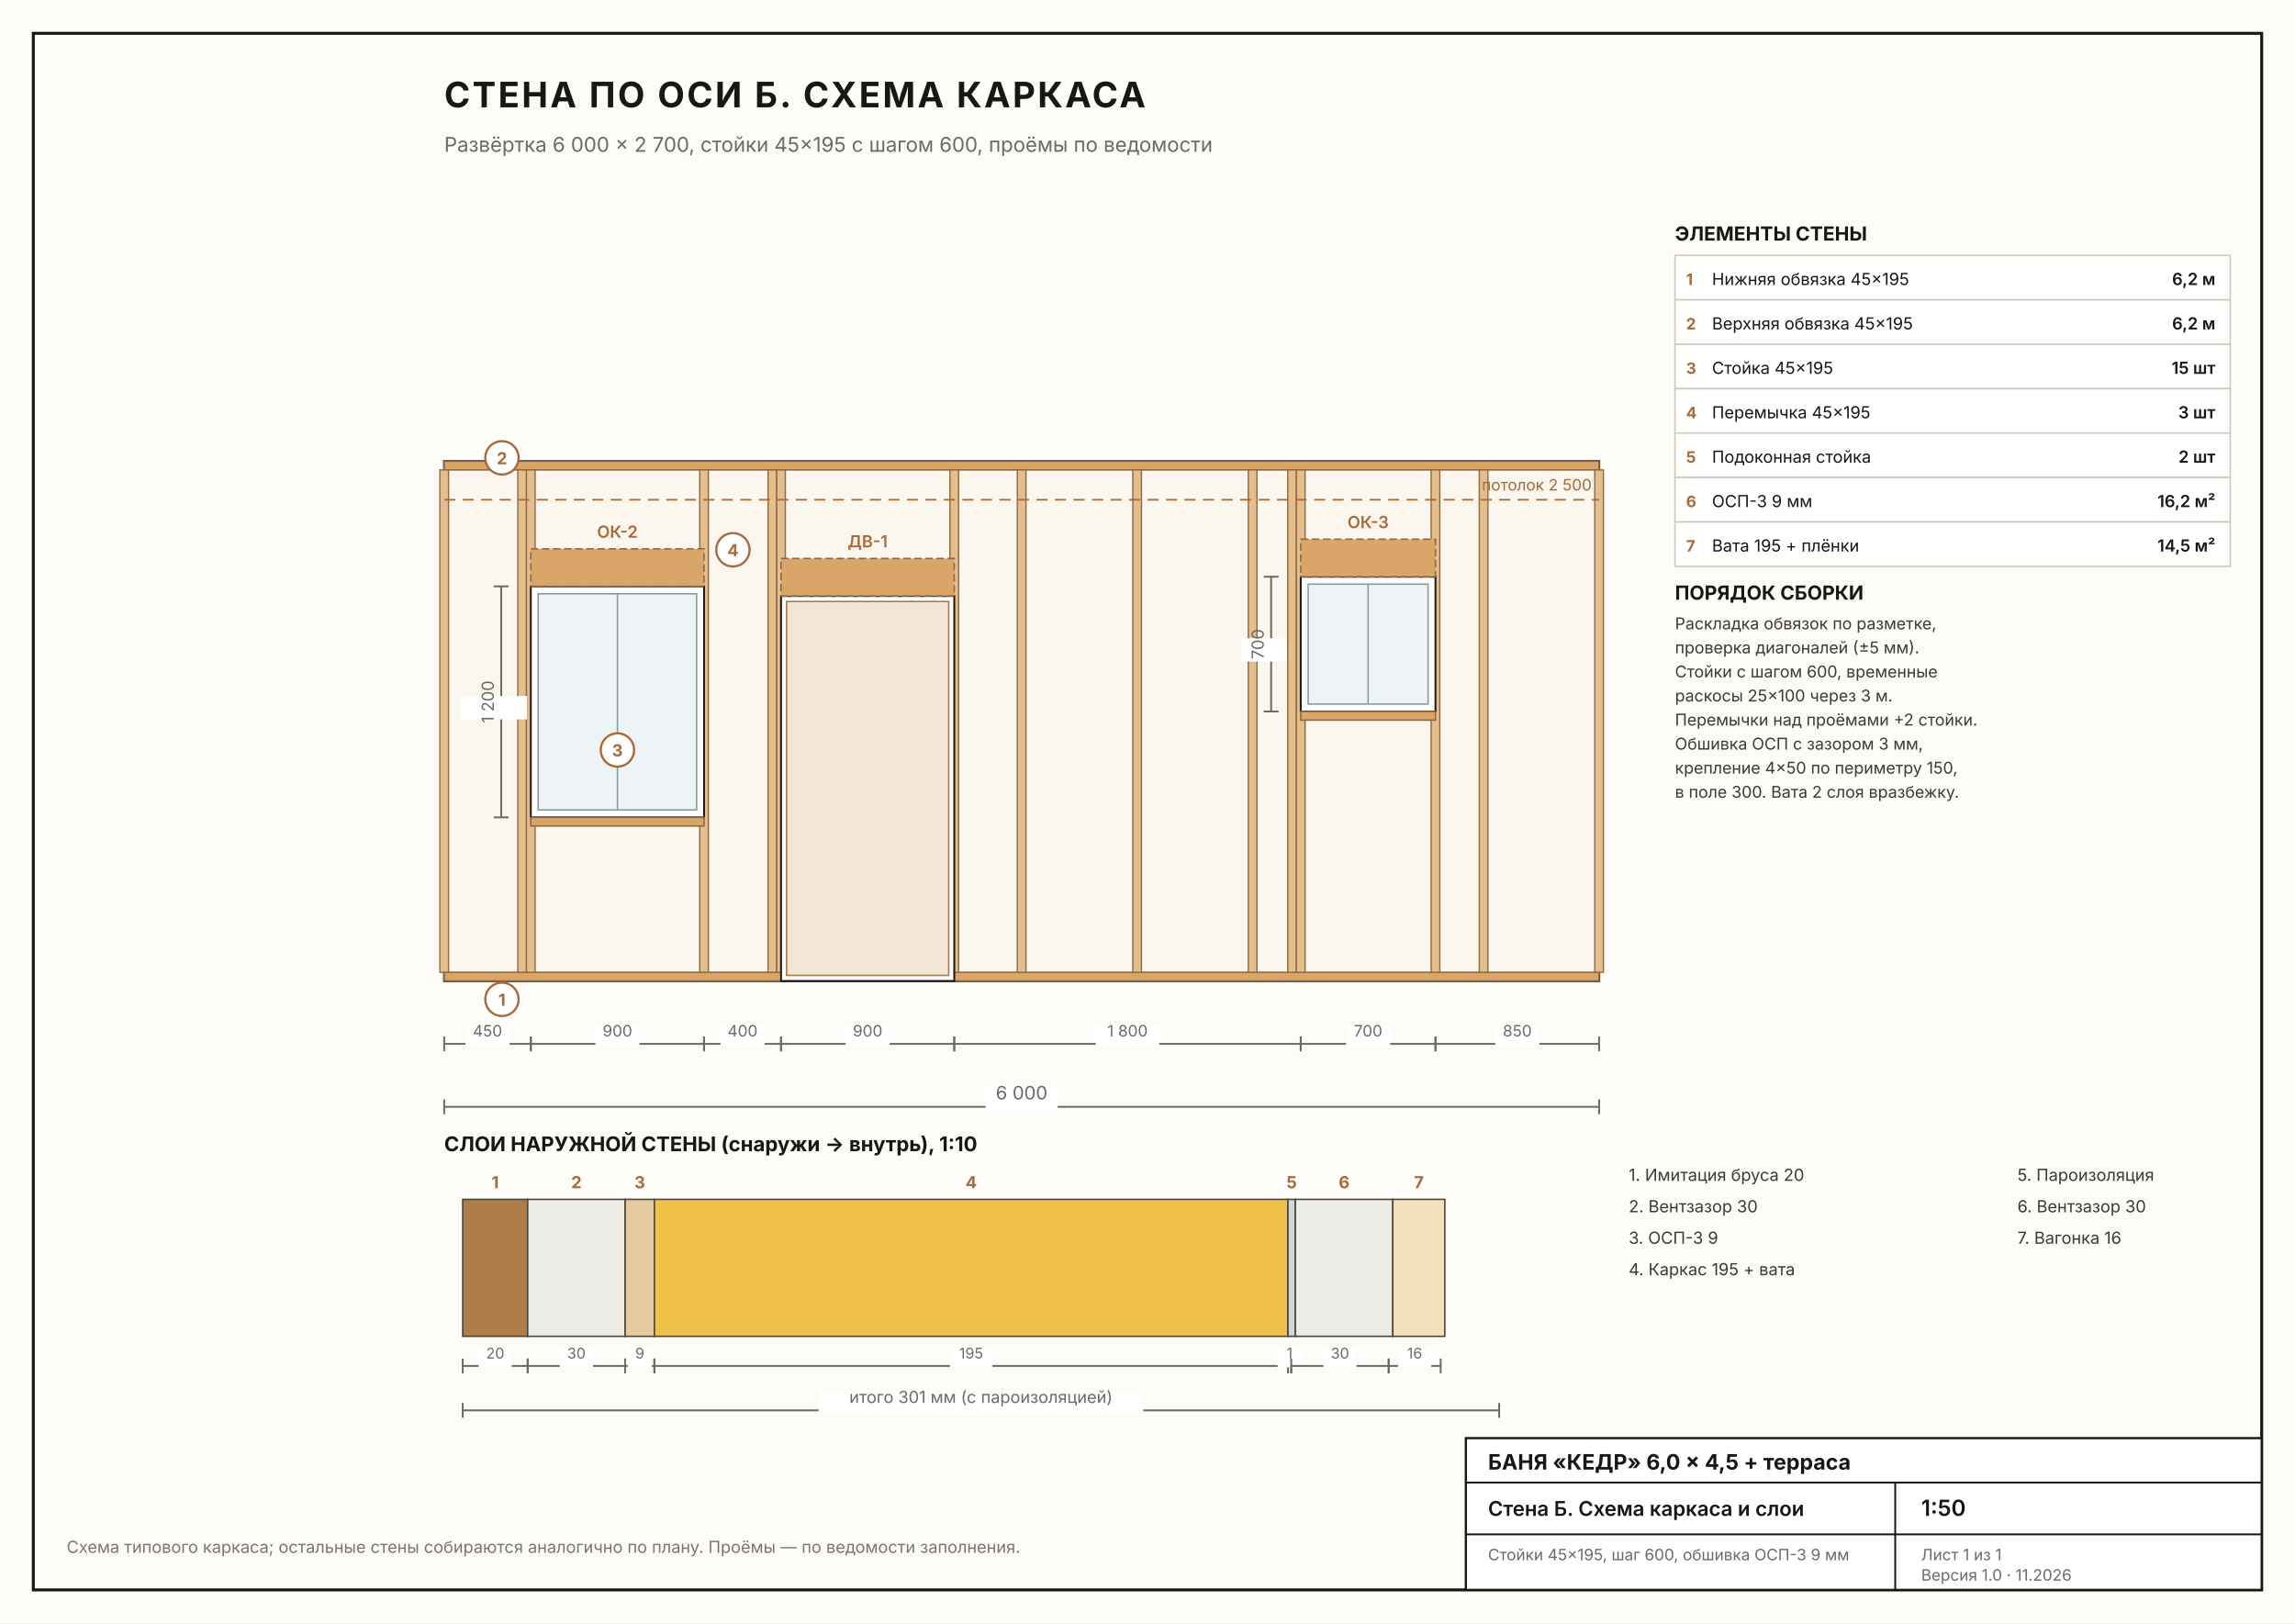
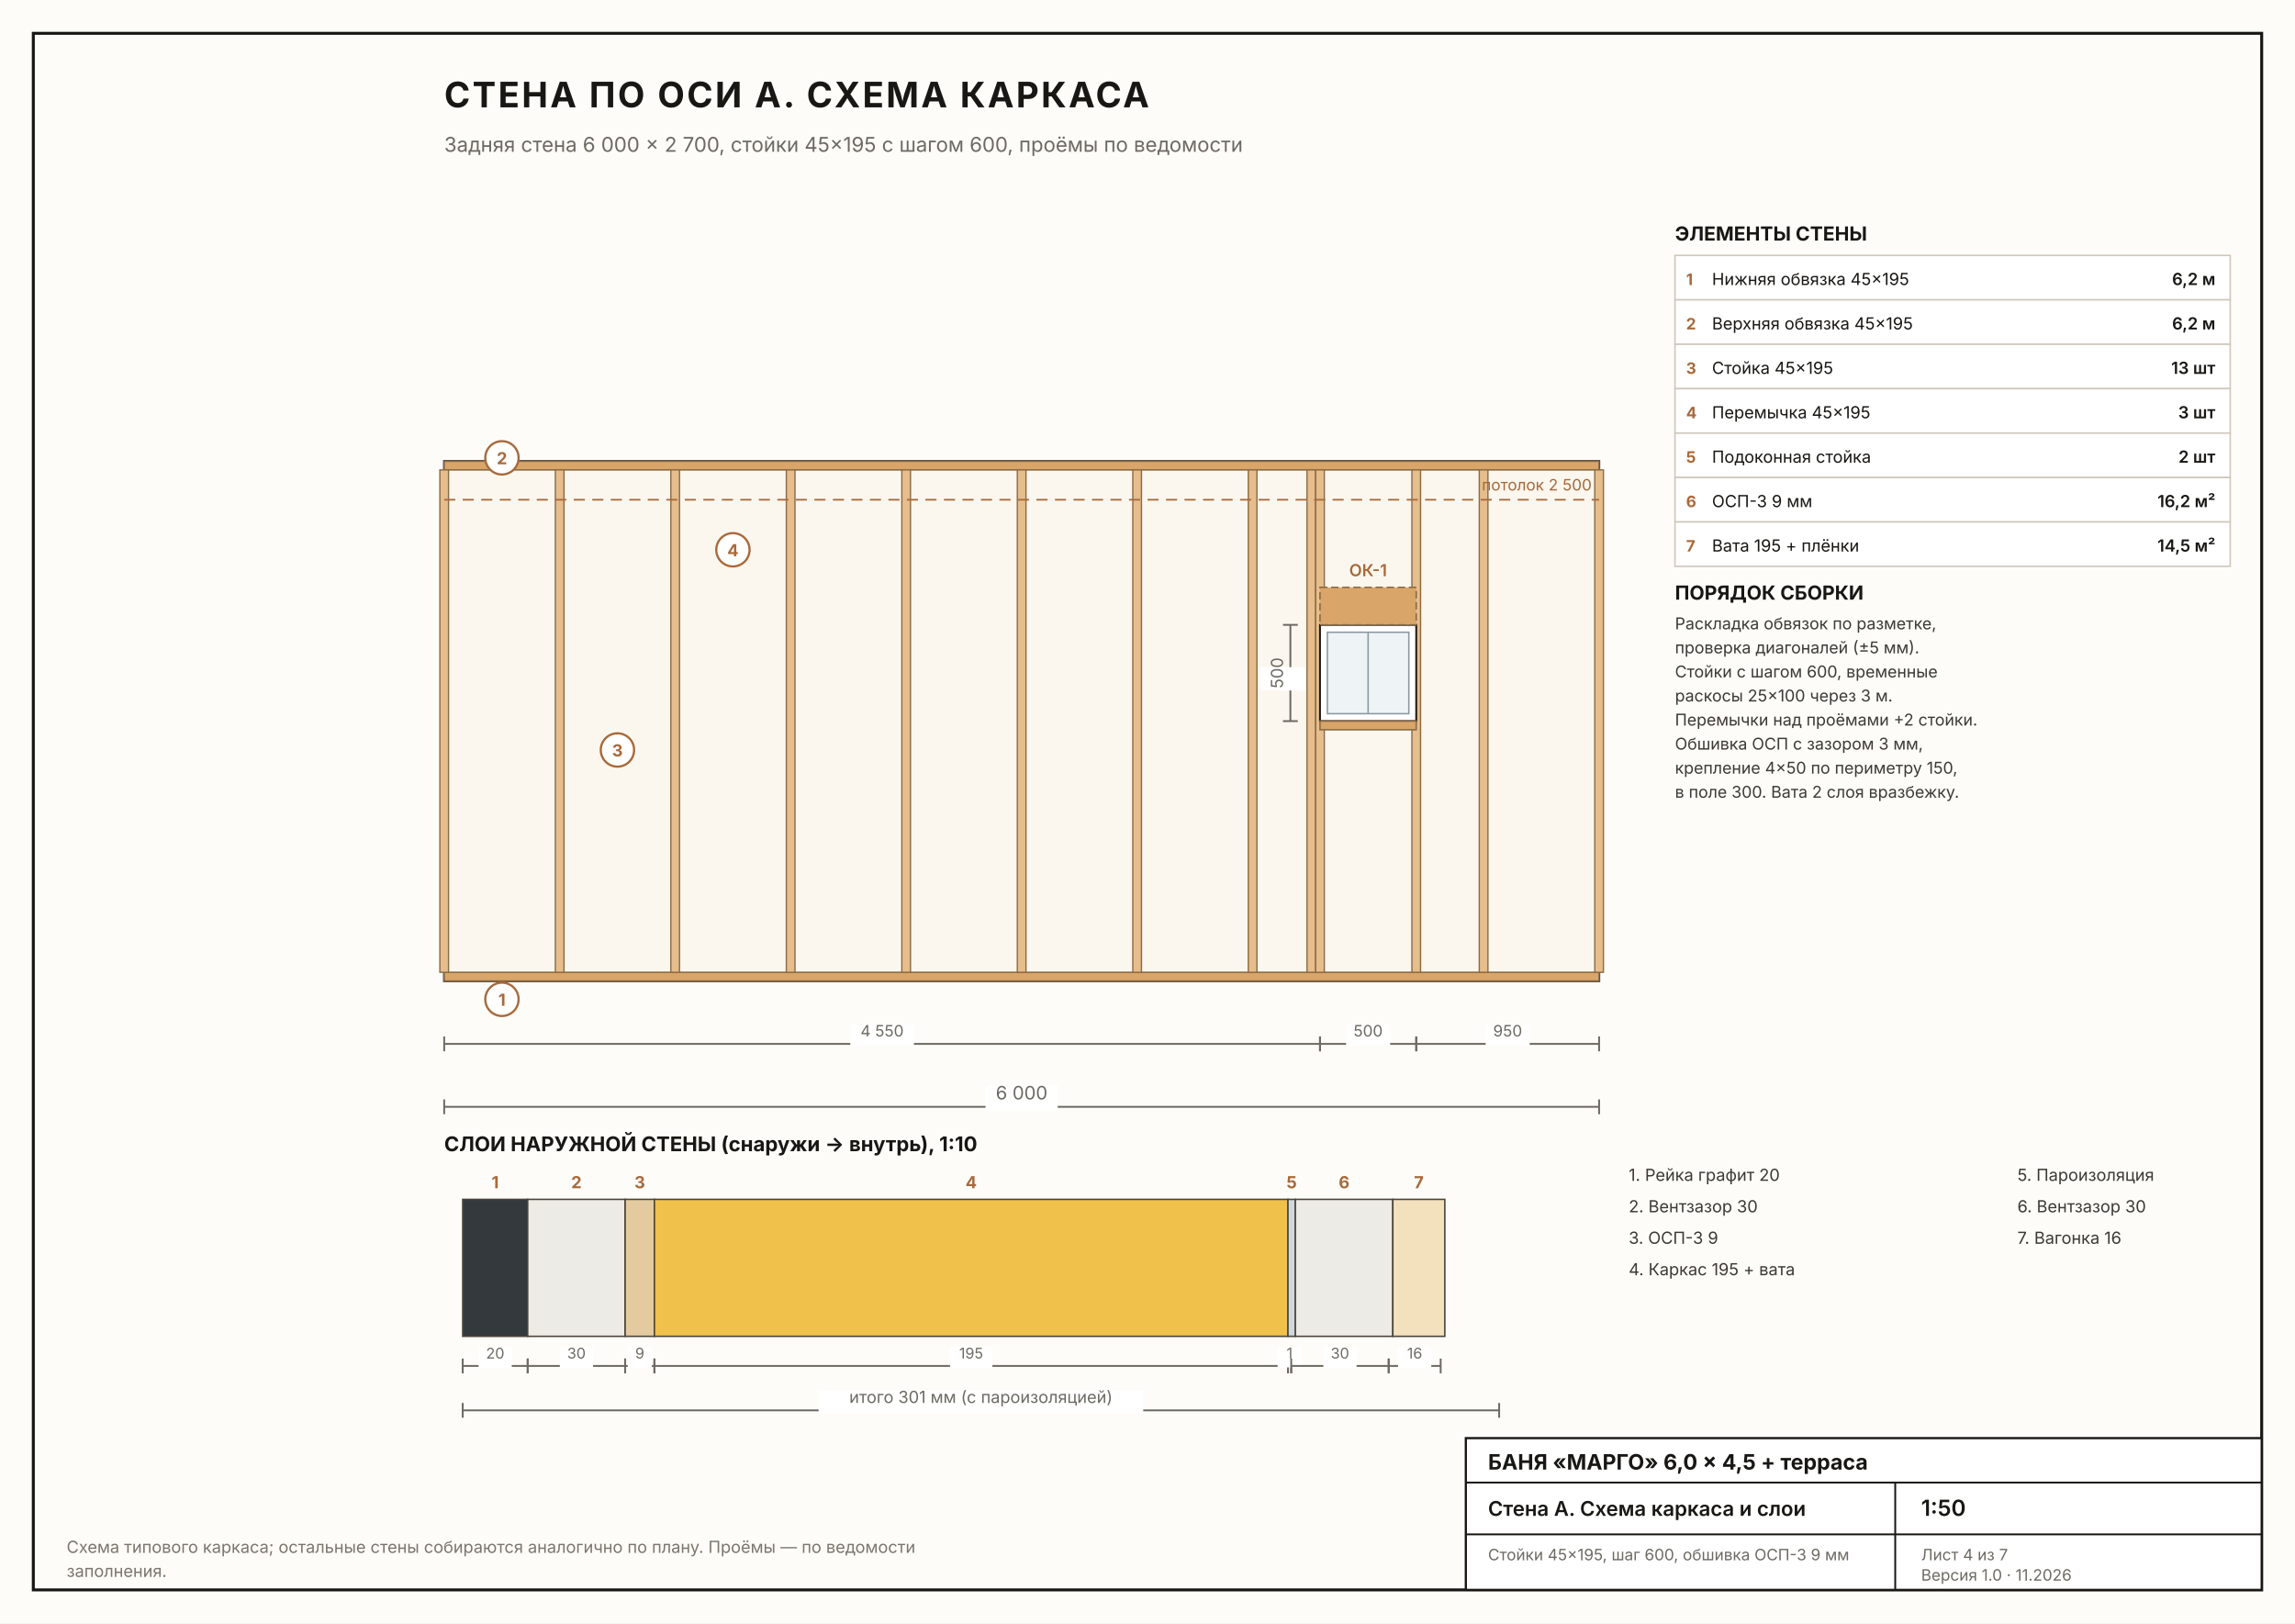
<svg xmlns="http://www.w3.org/2000/svg" viewBox="0 0 1240 877" width="1240" height="877">
  <defs>
    <pattern id="wood" width="8" height="8" patternUnits="userSpaceOnUse" patternTransform="rotate(45)">
      <line x1="0" y1="0" x2="0" y2="8" stroke="#c9a074" stroke-width="2" />
    </pattern>
    <pattern id="woodH" width="8" height="8" patternUnits="userSpaceOnUse">
      <line x1="0" y1="0" x2="0" y2="8" stroke="#c9a074" stroke-width="2" />
    </pattern>
    <pattern id="insul" width="10" height="10" patternUnits="userSpaceOnUse">
      <rect width="10" height="10" fill="#f6e2b3" />
      <path d="M0 5 Q 2.5 0 5 5 T 10 5" fill="none" stroke="#d9b264" stroke-width="1" />
    </pattern>
    <pattern id="soil" width="9" height="9" patternUnits="userSpaceOnUse">
      <line x1="0" y1="9" x2="9" y2="0" stroke="#b6b0a4" stroke-width="1" />
    </pattern>
    <pattern id="concrete" width="7" height="7" patternUnits="userSpaceOnUse">
      <circle cx="2" cy="2" r="0.7" fill="#b3ada2" />
      <circle cx="5.5" cy="5" r="0.6" fill="#b3adb2" />
    </pattern>
    <pattern id="tile" width="12" height="12" patternUnits="userSpaceOnUse">
      <rect width="12" height="12" fill="#f2f0ec" />
      <line x1="0" y1="0" x2="12" y2="0" stroke="#cfcac1" stroke-width="0.8" />
      <line x1="0" y1="0" x2="0" y2="12" stroke="#cfcac1" stroke-width="0.8" />
    </pattern>
  </defs>
  <rect width="1240" height="877" fill="#fdfcf9" />
  <rect x="18" y="18" width="1204" height="841" fill="none" stroke="#191714" stroke-width="1.6" />
-   <text x="240" y="58" font-family="'Inter', 'Segoe UI', Arial, sans-serif" font-size="19" font-weight="700" fill="#191714" text-anchor="start" opacity="1" letter-spacing="1.2">СТЕНА ПО ОСИ Б. СХЕМА КАРКАСА</text>
-   <text x="240" y="82" font-family="'Inter', 'Segoe UI', Arial, sans-serif" font-size="11" font-weight="400" fill="#6d6a63" text-anchor="start" opacity="1" letter-spacing="0">Развёртка 6 000 × 2 700, стойки 45×195 с шагом 600, проёмы по ведомости</text>
+   <text x="240" y="58" font-family="'Inter', 'Segoe UI', Arial, sans-serif" font-size="19" font-weight="700" fill="#191714" text-anchor="start" opacity="1" letter-spacing="1.2">СТЕНА ПО ОСИ А. СХЕМА КАРКАСА</text>
+   <text x="240" y="82" font-family="'Inter', 'Segoe UI', Arial, sans-serif" font-size="11" font-weight="400" fill="#6d6a63" text-anchor="start" opacity="1" letter-spacing="0">Задняя стена 6 000 × 2 700, стойки 45×195 с шагом 600, проёмы по ведомости</text>
  <rect x="240" y="249.2" width="624" height="280.8" fill="#fbf7ef" stroke="#191714" stroke-width="1.2" rx="0" opacity="1" />
  <rect x="240" y="525.32" width="624" height="4.68" fill="#d9a568" stroke="#8a6a44" stroke-width="0.8" rx="0" opacity="1" />
  <rect x="240" y="249.2" width="624" height="4.68" fill="#d9a568" stroke="#8a6a44" stroke-width="0.8" rx="0" opacity="1" />
  <rect x="237.66" y="253.88" width="4.68" height="271.44" fill="#e6bd8c" stroke="#8a6a44" stroke-width="0.7" rx="0" opacity="1" />
-   <rect x="279.78" y="253.88" width="4.68" height="271.44" fill="#e6bd8c" stroke="#8a6a44" stroke-width="0.7" rx="0" opacity="1" />
-   <rect x="284.46" y="253.88" width="4.68" height="271.44" fill="#e6bd8c" stroke="#8a6a44" stroke-width="0.7" rx="0" opacity="1" />
-   <rect x="378.06" y="253.88" width="4.68" height="271.44" fill="#e6bd8c" stroke="#8a6a44" stroke-width="0.7" rx="0" opacity="1" />
-   <rect x="414.98" y="253.88" width="4.68" height="271.44" fill="#e6bd8c" stroke="#8a6a44" stroke-width="0.7" rx="0" opacity="1" />
-   <rect x="419.66" y="253.88" width="4.68" height="271.44" fill="#e6bd8c" stroke="#8a6a44" stroke-width="0.7" rx="0" opacity="1" />
-   <rect x="513.26" y="253.88" width="4.68" height="271.44" fill="#e6bd8c" stroke="#8a6a44" stroke-width="0.7" rx="0" opacity="1" />
+   <rect x="300.06" y="253.88" width="4.68" height="271.44" fill="#e6bd8c" stroke="#8a6a44" stroke-width="0.7" rx="0" opacity="1" />
+   <rect x="362.46" y="253.88" width="4.68" height="271.44" fill="#e6bd8c" stroke="#8a6a44" stroke-width="0.7" rx="0" opacity="1" />
+   <rect x="424.86" y="253.88" width="4.68" height="271.44" fill="#e6bd8c" stroke="#8a6a44" stroke-width="0.7" rx="0" opacity="1" />
+   <rect x="487.26" y="253.88" width="4.68" height="271.44" fill="#e6bd8c" stroke="#8a6a44" stroke-width="0.7" rx="0" opacity="1" />
  <rect x="549.66" y="253.88" width="4.68" height="271.44" fill="#e6bd8c" stroke="#8a6a44" stroke-width="0.7" rx="0" opacity="1" />
  <rect x="612.06" y="253.88" width="4.68" height="271.44" fill="#e6bd8c" stroke="#8a6a44" stroke-width="0.7" rx="0" opacity="1" />
  <rect x="674.46" y="253.88" width="4.68" height="271.44" fill="#e6bd8c" stroke="#8a6a44" stroke-width="0.7" rx="0" opacity="1" />
-   <rect x="695.78" y="253.88" width="4.68" height="271.44" fill="#e6bd8c" stroke="#8a6a44" stroke-width="0.7" rx="0" opacity="1" />
-   <rect x="700.46" y="253.88" width="4.68" height="271.44" fill="#e6bd8c" stroke="#8a6a44" stroke-width="0.7" rx="0" opacity="1" />
-   <rect x="773.26" y="253.88" width="4.68" height="271.44" fill="#e6bd8c" stroke="#8a6a44" stroke-width="0.7" rx="0" opacity="1" />
+   <rect x="706.18" y="253.88" width="4.68" height="271.44" fill="#e6bd8c" stroke="#8a6a44" stroke-width="0.7" rx="0" opacity="1" />
+   <rect x="710.86" y="253.88" width="4.68" height="271.44" fill="#e6bd8c" stroke="#8a6a44" stroke-width="0.7" rx="0" opacity="1" />
+   <rect x="762.86" y="253.88" width="4.68" height="271.44" fill="#e6bd8c" stroke="#8a6a44" stroke-width="0.7" rx="0" opacity="1" />
  <rect x="799.26" y="253.88" width="4.68" height="271.44" fill="#e6bd8c" stroke="#8a6a44" stroke-width="0.7" rx="0" opacity="1" />
  <rect x="861.66" y="253.88" width="4.68" height="271.44" fill="#e6bd8c" stroke="#8a6a44" stroke-width="0.7" rx="0" opacity="1" />
-   <rect x="286.8" y="316.8" width="93.6" height="124.8" fill="#ffffff" stroke="#191714" stroke-width="1" rx="0" opacity="1" />
-   <rect x="290.8" y="320.8" width="85.6" height="116.8" fill="#eef4f6" stroke="#8b99a0" stroke-width="0.8" rx="0" opacity="1" />
-   <line x1="333.6" y1="320.8" x2="333.6" y2="437.6" stroke="#8b99a0" stroke-width="0.8" stroke-linecap="butt" opacity="1" />
-   <rect x="286.8" y="296.52" width="93.6" height="20.28" fill="#d9a568" stroke="#8a6a44" stroke-width="0.8" stroke-dasharray="4 2" rx="0" opacity="1" />
-   <rect x="286.8" y="441.6" width="93.6" height="4.68" fill="#d9a568" stroke="#8a6a44" stroke-width="0.8" rx="0" opacity="1" />
-   <text x="333.6" y="290.52" font-family="'Inter', 'Segoe UI', Arial, sans-serif" font-size="9" font-weight="600" fill="#a9693a" text-anchor="middle" opacity="1" letter-spacing="0">ОК-2</text>
-   <line x1="266.8" y1="441.6" x2="274.8" y2="441.6" stroke="#6d6a63" stroke-width="1" stroke-linecap="butt" opacity="1" />
-   <line x1="266.8" y1="316.8" x2="274.8" y2="316.8" stroke="#6d6a63" stroke-width="1" stroke-linecap="butt" opacity="1" />
-   <line x1="270.8" y1="441.6" x2="270.8" y2="316.8" stroke="#6d6a63" stroke-width="1" stroke-linecap="butt" opacity="1" />
-   <rect x="257.35" y="361.25" width="12.6" height="35.9" fill="#ffffff" transform="rotate(-90 266.8 379.2)" />
-   <text x="266.8" y="379.2" font-family="'Inter', 'Segoe UI', Arial, sans-serif" font-size="9" font-weight="400" fill="#6d6a63" text-anchor="middle" opacity="1" letter-spacing="0" transform="rotate(-90 266.8 379.2)">1 200</text>
-   <rect x="422" y="322" width="93.6" height="208" fill="#ffffff" stroke="#191714" stroke-width="1" rx="0" opacity="1" />
-   <rect x="425" y="325" width="87.6" height="202" fill="#f4e6d4" stroke="#a67a4a" stroke-width="0.8" rx="0" opacity="1" />
-   <rect x="422" y="301.72" width="93.6" height="20.28" fill="#d9a568" stroke="#8a6a44" stroke-width="0.8" stroke-dasharray="4 2" rx="0" opacity="1" />
-   <text x="468.8" y="295.72" font-family="'Inter', 'Segoe UI', Arial, sans-serif" font-size="9" font-weight="600" fill="#a9693a" text-anchor="middle" opacity="1" letter-spacing="0">ДВ-1</text>
-   <rect x="702.8" y="311.6" width="72.8" height="72.8" fill="#ffffff" stroke="#191714" stroke-width="1" rx="0" opacity="1" />
-   <rect x="706.8" y="315.6" width="64.8" height="64.8" fill="#eef4f6" stroke="#8b99a0" stroke-width="0.8" rx="0" opacity="1" />
-   <line x1="739.2" y1="315.6" x2="739.2" y2="380.4" stroke="#8b99a0" stroke-width="0.8" stroke-linecap="butt" opacity="1" />
-   <rect x="702.8" y="291.32" width="72.8" height="20.28" fill="#d9a568" stroke="#8a6a44" stroke-width="0.8" stroke-dasharray="4 2" rx="0" opacity="1" />
-   <rect x="702.8" y="384.4" width="72.8" height="4.68" fill="#d9a568" stroke="#8a6a44" stroke-width="0.8" rx="0" opacity="1" />
-   <text x="739.2" y="285.32" font-family="'Inter', 'Segoe UI', Arial, sans-serif" font-size="9" font-weight="600" fill="#a9693a" text-anchor="middle" opacity="1" letter-spacing="0">ОК-3</text>
-   <line x1="682.8" y1="384.4" x2="690.8" y2="384.4" stroke="#6d6a63" stroke-width="1" stroke-linecap="butt" opacity="1" />
-   <line x1="682.8" y1="311.6" x2="690.8" y2="311.6" stroke="#6d6a63" stroke-width="1" stroke-linecap="butt" opacity="1" />
-   <line x1="686.8" y1="384.4" x2="686.8" y2="311.6" stroke="#6d6a63" stroke-width="1" stroke-linecap="butt" opacity="1" />
-   <rect x="673.35" y="335.63" width="12.6" height="24.74" fill="#ffffff" transform="rotate(-90 682.8 348)" />
-   <text x="682.8" y="348" font-family="'Inter', 'Segoe UI', Arial, sans-serif" font-size="9" font-weight="400" fill="#6d6a63" text-anchor="middle" opacity="1" letter-spacing="0" transform="rotate(-90 682.8 348)">700</text>
+   <rect x="713.2" y="337.6" width="52" height="52" fill="#ffffff" stroke="#191714" stroke-width="1" rx="0" opacity="1" />
+   <rect x="717.2" y="341.6" width="44" height="44" fill="#eef4f6" stroke="#8b99a0" stroke-width="0.8" rx="0" opacity="1" />
+   <line x1="739.2" y1="341.6" x2="739.2" y2="385.6" stroke="#8b99a0" stroke-width="0.8" stroke-linecap="butt" opacity="1" />
+   <rect x="713.2" y="317.32" width="52" height="20.28" fill="#d9a568" stroke="#8a6a44" stroke-width="0.8" stroke-dasharray="4 2" rx="0" opacity="1" />
+   <rect x="713.2" y="389.6" width="52" height="4.68" fill="#d9a568" stroke="#8a6a44" stroke-width="0.8" rx="0" opacity="1" />
+   <text x="739.2" y="311.32" font-family="'Inter', 'Segoe UI', Arial, sans-serif" font-size="9" font-weight="600" fill="#a9693a" text-anchor="middle" opacity="1" letter-spacing="0">ОК-1</text>
+   <line x1="693.2" y1="389.6" x2="701.2" y2="389.6" stroke="#6d6a63" stroke-width="1" stroke-linecap="butt" opacity="1" />
+   <line x1="693.2" y1="337.6" x2="701.2" y2="337.6" stroke="#6d6a63" stroke-width="1" stroke-linecap="butt" opacity="1" />
+   <line x1="697.2" y1="389.6" x2="697.2" y2="337.6" stroke="#6d6a63" stroke-width="1" stroke-linecap="butt" opacity="1" />
+   <rect x="683.75" y="351.23" width="12.6" height="24.74" fill="#ffffff" transform="rotate(-90 693.2 363.6)" />
+   <text x="693.2" y="363.6" font-family="'Inter', 'Segoe UI', Arial, sans-serif" font-size="9" font-weight="400" fill="#6d6a63" text-anchor="middle" opacity="1" letter-spacing="0" transform="rotate(-90 693.2 363.6)">500</text>
  <line x1="240" y1="560" x2="240" y2="568" stroke="#6d6a63" stroke-width="1" stroke-linecap="butt" opacity="1" />
-   <line x1="286.8" y1="560" x2="286.8" y2="568" stroke="#6d6a63" stroke-width="1" stroke-linecap="butt" opacity="1" />
-   <line x1="240" y1="564" x2="286.8" y2="564" stroke="#6d6a63" stroke-width="1" stroke-linecap="butt" opacity="1" />
-   <rect x="251.495" y="553.625" width="23.81" height="11.475" fill="#ffffff" />
-   <text x="263.4" y="560" font-family="'Inter', 'Segoe UI', Arial, sans-serif" font-size="8.5" font-weight="400" fill="#6d6a63" text-anchor="middle" opacity="1" letter-spacing="0">450</text>
-   <line x1="286.8" y1="560" x2="286.8" y2="568" stroke="#6d6a63" stroke-width="1" stroke-linecap="butt" opacity="1" />
-   <line x1="380.4" y1="560" x2="380.4" y2="568" stroke="#6d6a63" stroke-width="1" stroke-linecap="butt" opacity="1" />
-   <line x1="286.8" y1="564" x2="380.4" y2="564" stroke="#6d6a63" stroke-width="1" stroke-linecap="butt" opacity="1" />
-   <rect x="321.695" y="553.625" width="23.81" height="11.475" fill="#ffffff" />
-   <text x="333.6" y="560" font-family="'Inter', 'Segoe UI', Arial, sans-serif" font-size="8.5" font-weight="400" fill="#6d6a63" text-anchor="middle" opacity="1" letter-spacing="0">900</text>
-   <line x1="380.4" y1="560" x2="380.4" y2="568" stroke="#6d6a63" stroke-width="1" stroke-linecap="butt" opacity="1" />
-   <line x1="422" y1="560" x2="422" y2="568" stroke="#6d6a63" stroke-width="1" stroke-linecap="butt" opacity="1" />
-   <line x1="380.4" y1="564" x2="422" y2="564" stroke="#6d6a63" stroke-width="1" stroke-linecap="butt" opacity="1" />
-   <rect x="389.295" y="553.625" width="23.81" height="11.475" fill="#ffffff" />
-   <text x="401.2" y="560" font-family="'Inter', 'Segoe UI', Arial, sans-serif" font-size="8.5" font-weight="400" fill="#6d6a63" text-anchor="middle" opacity="1" letter-spacing="0">400</text>
-   <line x1="422" y1="560" x2="422" y2="568" stroke="#6d6a63" stroke-width="1" stroke-linecap="butt" opacity="1" />
-   <line x1="515.6" y1="560" x2="515.6" y2="568" stroke="#6d6a63" stroke-width="1" stroke-linecap="butt" opacity="1" />
-   <line x1="422" y1="564" x2="515.6" y2="564" stroke="#6d6a63" stroke-width="1" stroke-linecap="butt" opacity="1" />
-   <rect x="456.895" y="553.625" width="23.81" height="11.475" fill="#ffffff" />
-   <text x="468.8" y="560" font-family="'Inter', 'Segoe UI', Arial, sans-serif" font-size="8.5" font-weight="400" fill="#6d6a63" text-anchor="middle" opacity="1" letter-spacing="0">900</text>
-   <line x1="515.6" y1="560" x2="515.6" y2="568" stroke="#6d6a63" stroke-width="1" stroke-linecap="butt" opacity="1" />
-   <line x1="702.8" y1="560" x2="702.8" y2="568" stroke="#6d6a63" stroke-width="1" stroke-linecap="butt" opacity="1" />
-   <line x1="515.6" y1="564" x2="702.8" y2="564" stroke="#6d6a63" stroke-width="1" stroke-linecap="butt" opacity="1" />
-   <rect x="592.025" y="553.625" width="34.35" height="11.475" fill="#ffffff" />
-   <text x="609.2" y="560" font-family="'Inter', 'Segoe UI', Arial, sans-serif" font-size="8.5" font-weight="400" fill="#6d6a63" text-anchor="middle" opacity="1" letter-spacing="0">1 800</text>
-   <line x1="702.8" y1="560" x2="702.8" y2="568" stroke="#6d6a63" stroke-width="1" stroke-linecap="butt" opacity="1" />
-   <line x1="775.6" y1="560" x2="775.6" y2="568" stroke="#6d6a63" stroke-width="1" stroke-linecap="butt" opacity="1" />
-   <line x1="702.8" y1="564" x2="775.6" y2="564" stroke="#6d6a63" stroke-width="1" stroke-linecap="butt" opacity="1" />
+   <line x1="713.2" y1="560" x2="713.2" y2="568" stroke="#6d6a63" stroke-width="1" stroke-linecap="butt" opacity="1" />
+   <line x1="240" y1="564" x2="713.2" y2="564" stroke="#6d6a63" stroke-width="1" stroke-linecap="butt" opacity="1" />
+   <rect x="459.425" y="553.625" width="34.35" height="11.475" fill="#ffffff" />
+   <text x="476.6" y="560" font-family="'Inter', 'Segoe UI', Arial, sans-serif" font-size="8.5" font-weight="400" fill="#6d6a63" text-anchor="middle" opacity="1" letter-spacing="0">4 550</text>
+   <line x1="713.2" y1="560" x2="713.2" y2="568" stroke="#6d6a63" stroke-width="1" stroke-linecap="butt" opacity="1" />
+   <line x1="765.2" y1="560" x2="765.2" y2="568" stroke="#6d6a63" stroke-width="1" stroke-linecap="butt" opacity="1" />
+   <line x1="713.2" y1="564" x2="765.2" y2="564" stroke="#6d6a63" stroke-width="1" stroke-linecap="butt" opacity="1" />
  <rect x="727.295" y="553.625" width="23.81" height="11.475" fill="#ffffff" />
-   <text x="739.2" y="560" font-family="'Inter', 'Segoe UI', Arial, sans-serif" font-size="8.5" font-weight="400" fill="#6d6a63" text-anchor="middle" opacity="1" letter-spacing="0">700</text>
-   <line x1="775.6" y1="560" x2="775.6" y2="568" stroke="#6d6a63" stroke-width="1" stroke-linecap="butt" opacity="1" />
+   <text x="739.2" y="560" font-family="'Inter', 'Segoe UI', Arial, sans-serif" font-size="8.5" font-weight="400" fill="#6d6a63" text-anchor="middle" opacity="1" letter-spacing="0">500</text>
+   <line x1="765.2" y1="560" x2="765.2" y2="568" stroke="#6d6a63" stroke-width="1" stroke-linecap="butt" opacity="1" />
  <line x1="864" y1="560" x2="864" y2="568" stroke="#6d6a63" stroke-width="1" stroke-linecap="butt" opacity="1" />
-   <line x1="775.6" y1="564" x2="864" y2="564" stroke="#6d6a63" stroke-width="1" stroke-linecap="butt" opacity="1" />
-   <rect x="807.895" y="553.625" width="23.81" height="11.475" fill="#ffffff" />
-   <text x="819.8" y="560" font-family="'Inter', 'Segoe UI', Arial, sans-serif" font-size="8.5" font-weight="400" fill="#6d6a63" text-anchor="middle" opacity="1" letter-spacing="0">850</text>
+   <line x1="765.2" y1="564" x2="864" y2="564" stroke="#6d6a63" stroke-width="1" stroke-linecap="butt" opacity="1" />
+   <rect x="802.695" y="553.625" width="23.81" height="11.475" fill="#ffffff" />
+   <text x="814.6" y="560" font-family="'Inter', 'Segoe UI', Arial, sans-serif" font-size="8.5" font-weight="400" fill="#6d6a63" text-anchor="middle" opacity="1" letter-spacing="0">950</text>
  <line x1="240" y1="594" x2="240" y2="602" stroke="#6d6a63" stroke-width="1" stroke-linecap="butt" opacity="1" />
  <line x1="864" y1="594" x2="864" y2="602" stroke="#6d6a63" stroke-width="1" stroke-linecap="butt" opacity="1" />
  <line x1="240" y1="598" x2="864" y2="598" stroke="#6d6a63" stroke-width="1" stroke-linecap="butt" opacity="1" />
  <rect x="532.5" y="586.5" width="39" height="13.5" fill="#ffffff" />
  <text x="552" y="594" font-family="'Inter', 'Segoe UI', Arial, sans-serif" font-size="10" font-weight="400" fill="#6d6a63" text-anchor="middle" opacity="1" letter-spacing="0">6 000</text>
  <line x1="-3924" y1="530" x2="-3916" y2="530" stroke="#6d6a63" stroke-width="1" stroke-linecap="butt" opacity="1" />
  <line x1="-3924" y1="249.2" x2="-3916" y2="249.2" stroke="#6d6a63" stroke-width="1" stroke-linecap="butt" opacity="1" />
  <line x1="-3920" y1="530" x2="-3920" y2="249.2" stroke="#6d6a63" stroke-width="1" stroke-linecap="butt" opacity="1" />
  <rect x="-3934.5" y="370.1" width="14" height="39" fill="#ffffff" transform="rotate(-90 -3924 389.6)" />
  <text x="-3924" y="389.6" font-family="'Inter', 'Segoe UI', Arial, sans-serif" font-size="10" font-weight="400" fill="#6d6a63" text-anchor="middle" opacity="1" letter-spacing="0" transform="rotate(-90 -3924 389.6)">2 700</text>
  <line x1="240" y1="270" x2="864" y2="270" stroke="#a9693a" stroke-width="0.9" stroke-linecap="butt" stroke-dasharray="6 4" opacity="1" />
  <text x="860" y="265" font-family="'Inter', 'Segoe UI', Arial, sans-serif" font-size="8.5" font-weight="400" fill="#a9693a" text-anchor="end" opacity="1" letter-spacing="0">потолок 2 500</text>
  <circle cx="271.2" cy="539.92" r="9" fill="#fff" stroke="#a9693a" stroke-width="1.2" />
  <text x="271.2" y="543.42" font-family="'Inter', 'Segoe UI', Arial, sans-serif" font-size="9" font-weight="700" fill="#a9693a" text-anchor="middle" opacity="1" letter-spacing="0">1</text>
  <circle cx="271.2" cy="247.36" r="9" fill="#fff" stroke="#a9693a" stroke-width="1.2" />
  <text x="271.2" y="250.86" font-family="'Inter', 'Segoe UI', Arial, sans-serif" font-size="9" font-weight="700" fill="#a9693a" text-anchor="middle" opacity="1" letter-spacing="0">2</text>
  <circle cx="333.6" cy="405.2" r="9" fill="#fff" stroke="#a9693a" stroke-width="1.2" />
  <text x="333.6" y="408.7" font-family="'Inter', 'Segoe UI', Arial, sans-serif" font-size="9" font-weight="700" fill="#a9693a" text-anchor="middle" opacity="1" letter-spacing="0">3</text>
  <circle cx="396" cy="297.04" r="9" fill="#fff" stroke="#a9693a" stroke-width="1.2" />
  <text x="396" y="300.54" font-family="'Inter', 'Segoe UI', Arial, sans-serif" font-size="9" font-weight="700" fill="#a9693a" text-anchor="middle" opacity="1" letter-spacing="0">4</text>
  <text x="240" y="622" font-family="'Inter', 'Segoe UI', Arial, sans-serif" font-size="11" font-weight="700" fill="#191714" text-anchor="start" opacity="1" letter-spacing="0">СЛОИ НАРУЖНОЙ СТЕНЫ (снаружи → внутрь), 1:10</text>
-   <rect x="250" y="648" width="35.11" height="74" fill="#b07c4a" stroke="#4b4438" stroke-width="0.8" rx="0" opacity="1" />
+   <rect x="250" y="648" width="35.11" height="74" fill="#34393d" stroke="#4b4438" stroke-width="0.8" rx="0" opacity="1" />
  <text x="267.555" y="642" font-family="'Inter', 'Segoe UI', Arial, sans-serif" font-size="9" font-weight="700" fill="#a9693a" text-anchor="middle" opacity="1" letter-spacing="0">1</text>
  <rect x="285.11" y="648" width="52.665" height="74" fill="#ecebe6" stroke="#4b4438" stroke-width="0.8" rx="0" opacity="1" />
  <text x="311.442" y="642" font-family="'Inter', 'Segoe UI', Arial, sans-serif" font-size="9" font-weight="700" fill="#a9693a" text-anchor="middle" opacity="1" letter-spacing="0">2</text>
  <rect x="337.774" y="648" width="15.799" height="74" fill="#e3cb9f" stroke="#4b4438" stroke-width="0.8" rx="0" opacity="1" />
  <text x="345.674" y="642" font-family="'Inter', 'Segoe UI', Arial, sans-serif" font-size="9" font-weight="700" fill="#a9693a" text-anchor="middle" opacity="1" letter-spacing="0">3</text>
  <rect x="353.574" y="648" width="342.32" height="74" fill="#f0c14b" stroke="#4b4438" stroke-width="0.8" rx="0" opacity="1" />
  <text x="524.734" y="642" font-family="'Inter', 'Segoe UI', Arial, sans-serif" font-size="9" font-weight="700" fill="#a9693a" text-anchor="middle" opacity="1" letter-spacing="0">4</text>
  <rect x="695.893" y="648" width="4" height="74" fill="#cfd8de" stroke="#4b4438" stroke-width="0.8" rx="0" opacity="1" />
  <text x="697.893" y="642" font-family="'Inter', 'Segoe UI', Arial, sans-serif" font-size="9" font-weight="700" fill="#a9693a" text-anchor="middle" opacity="1" letter-spacing="0">5</text>
  <rect x="699.893" y="648" width="52.665" height="74" fill="#ecebe6" stroke="#4b4438" stroke-width="0.8" rx="0" opacity="1" />
  <text x="726.226" y="642" font-family="'Inter', 'Segoe UI', Arial, sans-serif" font-size="9" font-weight="700" fill="#a9693a" text-anchor="middle" opacity="1" letter-spacing="0">6</text>
  <rect x="752.558" y="648" width="28.088" height="74" fill="#f3e0bd" stroke="#4b4438" stroke-width="0.8" rx="0" opacity="1" />
  <text x="766.602" y="642" font-family="'Inter', 'Segoe UI', Arial, sans-serif" font-size="9" font-weight="700" fill="#a9693a" text-anchor="middle" opacity="1" letter-spacing="0">7</text>
  <line x1="250" y1="734" x2="250" y2="742" stroke="#6d6a63" stroke-width="1" stroke-linecap="butt" opacity="1" />
  <line x1="285.11" y1="734" x2="285.11" y2="742" stroke="#6d6a63" stroke-width="1" stroke-linecap="butt" opacity="1" />
  <line x1="250" y1="738" x2="285.11" y2="738" stroke="#6d6a63" stroke-width="1" stroke-linecap="butt" opacity="1" />
  <rect x="258.595" y="728" width="17.92" height="10.8" fill="#ffffff" />
  <text x="267.555" y="734" font-family="'Inter', 'Segoe UI', Arial, sans-serif" font-size="8" font-weight="400" fill="#6d6a63" text-anchor="middle" opacity="1" letter-spacing="0">20</text>
  <line x1="285.11" y1="734" x2="285.11" y2="742" stroke="#6d6a63" stroke-width="1" stroke-linecap="butt" opacity="1" />
  <line x1="337.774" y1="734" x2="337.774" y2="742" stroke="#6d6a63" stroke-width="1" stroke-linecap="butt" opacity="1" />
  <line x1="285.11" y1="738" x2="337.774" y2="738" stroke="#6d6a63" stroke-width="1" stroke-linecap="butt" opacity="1" />
  <rect x="302.482" y="728" width="17.92" height="10.8" fill="#ffffff" />
  <text x="311.442" y="734" font-family="'Inter', 'Segoe UI', Arial, sans-serif" font-size="8" font-weight="400" fill="#6d6a63" text-anchor="middle" opacity="1" letter-spacing="0">30</text>
  <line x1="337.774" y1="734" x2="337.774" y2="742" stroke="#6d6a63" stroke-width="1" stroke-linecap="butt" opacity="1" />
  <line x1="353.574" y1="734" x2="353.574" y2="742" stroke="#6d6a63" stroke-width="1" stroke-linecap="butt" opacity="1" />
  <line x1="337.774" y1="738" x2="353.574" y2="738" stroke="#6d6a63" stroke-width="1" stroke-linecap="butt" opacity="1" />
  <rect x="339.194" y="728" width="12.96" height="10.8" fill="#ffffff" />
  <text x="345.674" y="734" font-family="'Inter', 'Segoe UI', Arial, sans-serif" font-size="8" font-weight="400" fill="#6d6a63" text-anchor="middle" opacity="1" letter-spacing="0">9</text>
  <line x1="353.574" y1="734" x2="353.574" y2="742" stroke="#6d6a63" stroke-width="1" stroke-linecap="butt" opacity="1" />
  <line x1="695.893" y1="734" x2="695.893" y2="742" stroke="#6d6a63" stroke-width="1" stroke-linecap="butt" opacity="1" />
  <line x1="353.574" y1="738" x2="695.893" y2="738" stroke="#6d6a63" stroke-width="1" stroke-linecap="butt" opacity="1" />
  <rect x="513.294" y="728" width="22.88" height="10.8" fill="#ffffff" />
  <text x="524.734" y="734" font-family="'Inter', 'Segoe UI', Arial, sans-serif" font-size="8" font-weight="400" fill="#6d6a63" text-anchor="middle" opacity="1" letter-spacing="0">195</text>
  <line x1="695.893" y1="734" x2="695.893" y2="742" stroke="#6d6a63" stroke-width="1" stroke-linecap="butt" opacity="1" />
  <line x1="697.649" y1="734" x2="697.649" y2="742" stroke="#6d6a63" stroke-width="1" stroke-linecap="butt" opacity="1" />
  <line x1="695.893" y1="738" x2="697.649" y2="738" stroke="#6d6a63" stroke-width="1" stroke-linecap="butt" opacity="1" />
  <rect x="690.291" y="728" width="12.96" height="10.8" fill="#ffffff" />
  <text x="696.771" y="734" font-family="'Inter', 'Segoe UI', Arial, sans-serif" font-size="8" font-weight="400" fill="#6d6a63" text-anchor="middle" opacity="1" letter-spacing="0">1</text>
  <line x1="697.649" y1="734" x2="697.649" y2="742" stroke="#6d6a63" stroke-width="1" stroke-linecap="butt" opacity="1" />
  <line x1="750.313" y1="734" x2="750.313" y2="742" stroke="#6d6a63" stroke-width="1" stroke-linecap="butt" opacity="1" />
  <line x1="697.649" y1="738" x2="750.313" y2="738" stroke="#6d6a63" stroke-width="1" stroke-linecap="butt" opacity="1" />
  <rect x="715.021" y="728" width="17.92" height="10.8" fill="#ffffff" />
  <text x="723.981" y="734" font-family="'Inter', 'Segoe UI', Arial, sans-serif" font-size="8" font-weight="400" fill="#6d6a63" text-anchor="middle" opacity="1" letter-spacing="0">30</text>
  <line x1="750.313" y1="734" x2="750.313" y2="742" stroke="#6d6a63" stroke-width="1" stroke-linecap="butt" opacity="1" />
  <line x1="778.401" y1="734" x2="778.401" y2="742" stroke="#6d6a63" stroke-width="1" stroke-linecap="butt" opacity="1" />
  <line x1="750.313" y1="738" x2="778.401" y2="738" stroke="#6d6a63" stroke-width="1" stroke-linecap="butt" opacity="1" />
  <rect x="755.397" y="728" width="17.92" height="10.8" fill="#ffffff" />
  <text x="764.357" y="734" font-family="'Inter', 'Segoe UI', Arial, sans-serif" font-size="8" font-weight="400" fill="#6d6a63" text-anchor="middle" opacity="1" letter-spacing="0">16</text>
  <line x1="250" y1="758" x2="250" y2="766" stroke="#6d6a63" stroke-width="1" stroke-linecap="butt" opacity="1" />
  <line x1="810" y1="758" x2="810" y2="766" stroke="#6d6a63" stroke-width="1" stroke-linecap="butt" opacity="1" />
  <line x1="250" y1="762" x2="810" y2="762" stroke="#6d6a63" stroke-width="1" stroke-linecap="butt" opacity="1" />
  <rect x="442.3" y="751.25" width="175.4" height="12.15" fill="#ffffff" />
  <text x="530" y="758" font-family="'Inter', 'Segoe UI', Arial, sans-serif" font-size="9" font-weight="400" fill="#6d6a63" text-anchor="middle" opacity="1" letter-spacing="0">итого 301 мм (с пароизоляцией)</text>
-   <text x="880" y="638" font-family="'Inter', 'Segoe UI', Arial, sans-serif" font-size="9" font-weight="400" fill="#3d3a34" text-anchor="start" opacity="1" letter-spacing="0">1. Имитация бруса 20</text>
+   <text x="880" y="638" font-family="'Inter', 'Segoe UI', Arial, sans-serif" font-size="9" font-weight="400" fill="#3d3a34" text-anchor="start" opacity="1" letter-spacing="0">1. Рейка графит 20</text>
  <text x="880" y="655" font-family="'Inter', 'Segoe UI', Arial, sans-serif" font-size="9" font-weight="400" fill="#3d3a34" text-anchor="start" opacity="1" letter-spacing="0">2. Вентзазор 30</text>
  <text x="880" y="672" font-family="'Inter', 'Segoe UI', Arial, sans-serif" font-size="9" font-weight="400" fill="#3d3a34" text-anchor="start" opacity="1" letter-spacing="0">3. ОСП-3 9</text>
  <text x="880" y="689" font-family="'Inter', 'Segoe UI', Arial, sans-serif" font-size="9" font-weight="400" fill="#3d3a34" text-anchor="start" opacity="1" letter-spacing="0">4. Каркас 195 + вата</text>
  <text x="1090" y="638" font-family="'Inter', 'Segoe UI', Arial, sans-serif" font-size="9" font-weight="400" fill="#3d3a34" text-anchor="start" opacity="1" letter-spacing="0">5. Пароизоляция</text>
  <text x="1090" y="655" font-family="'Inter', 'Segoe UI', Arial, sans-serif" font-size="9" font-weight="400" fill="#3d3a34" text-anchor="start" opacity="1" letter-spacing="0">6. Вентзазор 30</text>
  <text x="1090" y="672" font-family="'Inter', 'Segoe UI', Arial, sans-serif" font-size="9" font-weight="400" fill="#3d3a34" text-anchor="start" opacity="1" letter-spacing="0">7. Вагонка 16</text>
  <text x="905" y="130" font-family="'Inter', 'Segoe UI', Arial, sans-serif" font-size="10.5" font-weight="700" fill="#191714" text-anchor="start" opacity="1" letter-spacing="0">ЭЛЕМЕНТЫ СТЕНЫ</text>
  <rect x="905" y="138" width="300" height="24" fill="#fff" stroke="#cec7ba" stroke-width="0.8" rx="0" opacity="1" />
  <text x="911" y="154" font-family="'Inter', 'Segoe UI', Arial, sans-serif" font-size="8.5" font-weight="700" fill="#a9693a" text-anchor="start" opacity="1" letter-spacing="0">1</text>
  <text x="925" y="154" font-family="'Inter', 'Segoe UI', Arial, sans-serif" font-size="9" font-weight="400" fill="#191714" text-anchor="start" opacity="1" letter-spacing="0">Нижняя обвязка 45×195</text>
  <text x="1197" y="154" font-family="'Inter', 'Segoe UI', Arial, sans-serif" font-size="9" font-weight="600" fill="#191714" text-anchor="end" opacity="1" letter-spacing="0">6,2 м</text>
  <rect x="905" y="162" width="300" height="24" fill="#fff" stroke="#cec7ba" stroke-width="0.8" rx="0" opacity="1" />
  <text x="911" y="178" font-family="'Inter', 'Segoe UI', Arial, sans-serif" font-size="8.5" font-weight="700" fill="#a9693a" text-anchor="start" opacity="1" letter-spacing="0">2</text>
  <text x="925" y="178" font-family="'Inter', 'Segoe UI', Arial, sans-serif" font-size="9" font-weight="400" fill="#191714" text-anchor="start" opacity="1" letter-spacing="0">Верхняя обвязка 45×195</text>
  <text x="1197" y="178" font-family="'Inter', 'Segoe UI', Arial, sans-serif" font-size="9" font-weight="600" fill="#191714" text-anchor="end" opacity="1" letter-spacing="0">6,2 м</text>
  <rect x="905" y="186" width="300" height="24" fill="#fff" stroke="#cec7ba" stroke-width="0.8" rx="0" opacity="1" />
  <text x="911" y="202" font-family="'Inter', 'Segoe UI', Arial, sans-serif" font-size="8.5" font-weight="700" fill="#a9693a" text-anchor="start" opacity="1" letter-spacing="0">3</text>
  <text x="925" y="202" font-family="'Inter', 'Segoe UI', Arial, sans-serif" font-size="9" font-weight="400" fill="#191714" text-anchor="start" opacity="1" letter-spacing="0">Стойка 45×195</text>
-   <text x="1197" y="202" font-family="'Inter', 'Segoe UI', Arial, sans-serif" font-size="9" font-weight="600" fill="#191714" text-anchor="end" opacity="1" letter-spacing="0">15 шт</text>
+   <text x="1197" y="202" font-family="'Inter', 'Segoe UI', Arial, sans-serif" font-size="9" font-weight="600" fill="#191714" text-anchor="end" opacity="1" letter-spacing="0">13 шт</text>
  <rect x="905" y="210" width="300" height="24" fill="#fff" stroke="#cec7ba" stroke-width="0.8" rx="0" opacity="1" />
  <text x="911" y="226" font-family="'Inter', 'Segoe UI', Arial, sans-serif" font-size="8.5" font-weight="700" fill="#a9693a" text-anchor="start" opacity="1" letter-spacing="0">4</text>
  <text x="925" y="226" font-family="'Inter', 'Segoe UI', Arial, sans-serif" font-size="9" font-weight="400" fill="#191714" text-anchor="start" opacity="1" letter-spacing="0">Перемычка 45×195</text>
  <text x="1197" y="226" font-family="'Inter', 'Segoe UI', Arial, sans-serif" font-size="9" font-weight="600" fill="#191714" text-anchor="end" opacity="1" letter-spacing="0">3 шт</text>
  <rect x="905" y="234" width="300" height="24" fill="#fff" stroke="#cec7ba" stroke-width="0.8" rx="0" opacity="1" />
  <text x="911" y="250" font-family="'Inter', 'Segoe UI', Arial, sans-serif" font-size="8.5" font-weight="700" fill="#a9693a" text-anchor="start" opacity="1" letter-spacing="0">5</text>
  <text x="925" y="250" font-family="'Inter', 'Segoe UI', Arial, sans-serif" font-size="9" font-weight="400" fill="#191714" text-anchor="start" opacity="1" letter-spacing="0">Подоконная стойка</text>
  <text x="1197" y="250" font-family="'Inter', 'Segoe UI', Arial, sans-serif" font-size="9" font-weight="600" fill="#191714" text-anchor="end" opacity="1" letter-spacing="0">2 шт</text>
  <rect x="905" y="258" width="300" height="24" fill="#fff" stroke="#cec7ba" stroke-width="0.8" rx="0" opacity="1" />
  <text x="911" y="274" font-family="'Inter', 'Segoe UI', Arial, sans-serif" font-size="8.5" font-weight="700" fill="#a9693a" text-anchor="start" opacity="1" letter-spacing="0">6</text>
  <text x="925" y="274" font-family="'Inter', 'Segoe UI', Arial, sans-serif" font-size="9" font-weight="400" fill="#191714" text-anchor="start" opacity="1" letter-spacing="0">ОСП-3 9 мм</text>
  <text x="1197" y="274" font-family="'Inter', 'Segoe UI', Arial, sans-serif" font-size="9" font-weight="600" fill="#191714" text-anchor="end" opacity="1" letter-spacing="0">16,2 м²</text>
  <rect x="905" y="282" width="300" height="24" fill="#fff" stroke="#cec7ba" stroke-width="0.8" rx="0" opacity="1" />
  <text x="911" y="298" font-family="'Inter', 'Segoe UI', Arial, sans-serif" font-size="8.5" font-weight="700" fill="#a9693a" text-anchor="start" opacity="1" letter-spacing="0">7</text>
  <text x="925" y="298" font-family="'Inter', 'Segoe UI', Arial, sans-serif" font-size="9" font-weight="400" fill="#191714" text-anchor="start" opacity="1" letter-spacing="0">Вата 195 + плёнки</text>
  <text x="1197" y="298" font-family="'Inter', 'Segoe UI', Arial, sans-serif" font-size="9" font-weight="600" fill="#191714" text-anchor="end" opacity="1" letter-spacing="0">14,5 м²</text>
  <text x="905" y="324" font-family="'Inter', 'Segoe UI', Arial, sans-serif" font-size="10.5" font-weight="700" fill="#191714" text-anchor="start" opacity="1" letter-spacing="0">ПОРЯДОК СБОРКИ</text>
  <text x="905" y="340" font-family="'Inter', 'Segoe UI', Arial, sans-serif" font-size="8.8" font-weight="400" fill="#3d3a34" text-anchor="start" opacity="1" letter-spacing="0">Раскладка обвязок по разметке,</text>
  <text x="905" y="353" font-family="'Inter', 'Segoe UI', Arial, sans-serif" font-size="8.8" font-weight="400" fill="#3d3a34" text-anchor="start" opacity="1" letter-spacing="0">проверка диагоналей (±5 мм).</text>
  <text x="905" y="366" font-family="'Inter', 'Segoe UI', Arial, sans-serif" font-size="8.8" font-weight="400" fill="#3d3a34" text-anchor="start" opacity="1" letter-spacing="0">Стойки с шагом 600, временные</text>
  <text x="905" y="379" font-family="'Inter', 'Segoe UI', Arial, sans-serif" font-size="8.8" font-weight="400" fill="#3d3a34" text-anchor="start" opacity="1" letter-spacing="0">раскосы 25×100 через 3 м.</text>
  <text x="905" y="392" font-family="'Inter', 'Segoe UI', Arial, sans-serif" font-size="8.8" font-weight="400" fill="#3d3a34" text-anchor="start" opacity="1" letter-spacing="0">Перемычки над проёмами +2 стойки.</text>
  <text x="905" y="405" font-family="'Inter', 'Segoe UI', Arial, sans-serif" font-size="8.8" font-weight="400" fill="#3d3a34" text-anchor="start" opacity="1" letter-spacing="0">Обшивка ОСП с зазором 3 мм,</text>
  <text x="905" y="418" font-family="'Inter', 'Segoe UI', Arial, sans-serif" font-size="8.8" font-weight="400" fill="#3d3a34" text-anchor="start" opacity="1" letter-spacing="0">крепление 4×50 по периметру 150,</text>
  <text x="905" y="431" font-family="'Inter', 'Segoe UI', Arial, sans-serif" font-size="8.8" font-weight="400" fill="#3d3a34" text-anchor="start" opacity="1" letter-spacing="0">в поле 300. Вата 2 слоя вразбежку.</text>
-   <text x="36" y="839" font-family="'Inter', 'Segoe UI', Arial, sans-serif" font-size="9" font-weight="400" fill="#7a766d" text-anchor="start" opacity="1" letter-spacing="0">Схема типового каркаса; остальные стены собираются аналогично по плану. Проёмы — по ведомости заполнения.</text>
+   <text x="36" y="839" font-family="'Inter', 'Segoe UI', Arial, sans-serif" font-size="9" font-weight="400" fill="#7a766d" text-anchor="start" opacity="1" letter-spacing="0">Схема типового каркаса; остальные стены собираются аналогично по плану. Проёмы — по ведомости</text>
+   <text x="36" y="852" font-family="'Inter', 'Segoe UI', Arial, sans-serif" font-size="9" font-weight="400" fill="#7a766d" text-anchor="start" opacity="1" letter-spacing="0">заполнения.</text>
  <rect x="792" y="777" width="430" height="82" fill="#fff" stroke="#191714" stroke-width="1.2" />
  <line x1="792" y1="801" x2="1222" y2="801" stroke="#191714" stroke-width="1" stroke-linecap="butt" opacity="1" />
  <line x1="1024" y1="801" x2="1024" y2="859" stroke="#191714" stroke-width="1" stroke-linecap="butt" opacity="1" />
  <line x1="792" y1="829" x2="1222" y2="829" stroke="#191714" stroke-width="1" stroke-linecap="butt" opacity="1" />
-   <text x="804" y="794" font-family="'Inter', 'Segoe UI', Arial, sans-serif" font-size="11.5" font-weight="700" fill="#191714" text-anchor="start" opacity="1" letter-spacing="0">БАНЯ «КЕДР» 6,0 × 4,5 + терраса</text>
-   <text x="804" y="819" font-family="'Inter', 'Segoe UI', Arial, sans-serif" font-size="11" font-weight="600" fill="#191714" text-anchor="start" opacity="1" letter-spacing="0">Стена Б. Схема каркаса и слои</text>
+   <text x="804" y="794" font-family="'Inter', 'Segoe UI', Arial, sans-serif" font-size="11.5" font-weight="700" fill="#191714" text-anchor="start" opacity="1" letter-spacing="0">БАНЯ «МАРГО» 6,0 × 4,5 + терраса</text>
+   <text x="804" y="819" font-family="'Inter', 'Segoe UI', Arial, sans-serif" font-size="11" font-weight="600" fill="#191714" text-anchor="start" opacity="1" letter-spacing="0">Стена А. Схема каркаса и слои</text>
  <text x="804" y="843" font-family="'Inter', 'Segoe UI', Arial, sans-serif" font-size="8.5" font-weight="400" fill="#6d6a63" text-anchor="start" opacity="1" letter-spacing="0">Стойки 45×195, шаг 600, обшивка ОСП-3 9 мм</text>
  <text x="804" y="854" font-family="'Inter', 'Segoe UI', Arial, sans-serif" font-size="8.5" font-weight="400" fill="#6d6a63" text-anchor="start" opacity="1" letter-spacing="0" />
  <text x="1038" y="819" font-family="'Inter', 'Segoe UI', Arial, sans-serif" font-size="12" font-weight="600" fill="#191714" text-anchor="start" opacity="1" letter-spacing="0">1:50</text>
-   <text x="1038" y="843" font-family="'Inter', 'Segoe UI', Arial, sans-serif" font-size="8.5" font-weight="400" fill="#6d6a63" text-anchor="start" opacity="1" letter-spacing="0">Лист 1 из 1</text>
+   <text x="1038" y="843" font-family="'Inter', 'Segoe UI', Arial, sans-serif" font-size="8.5" font-weight="400" fill="#6d6a63" text-anchor="start" opacity="1" letter-spacing="0">Лист 4 из 7</text>
  <text x="1038" y="854" font-family="'Inter', 'Segoe UI', Arial, sans-serif" font-size="8.5" font-weight="400" fill="#6d6a63" text-anchor="start" opacity="1" letter-spacing="0">Версия 1.0 · 11.2026</text>
</svg>
